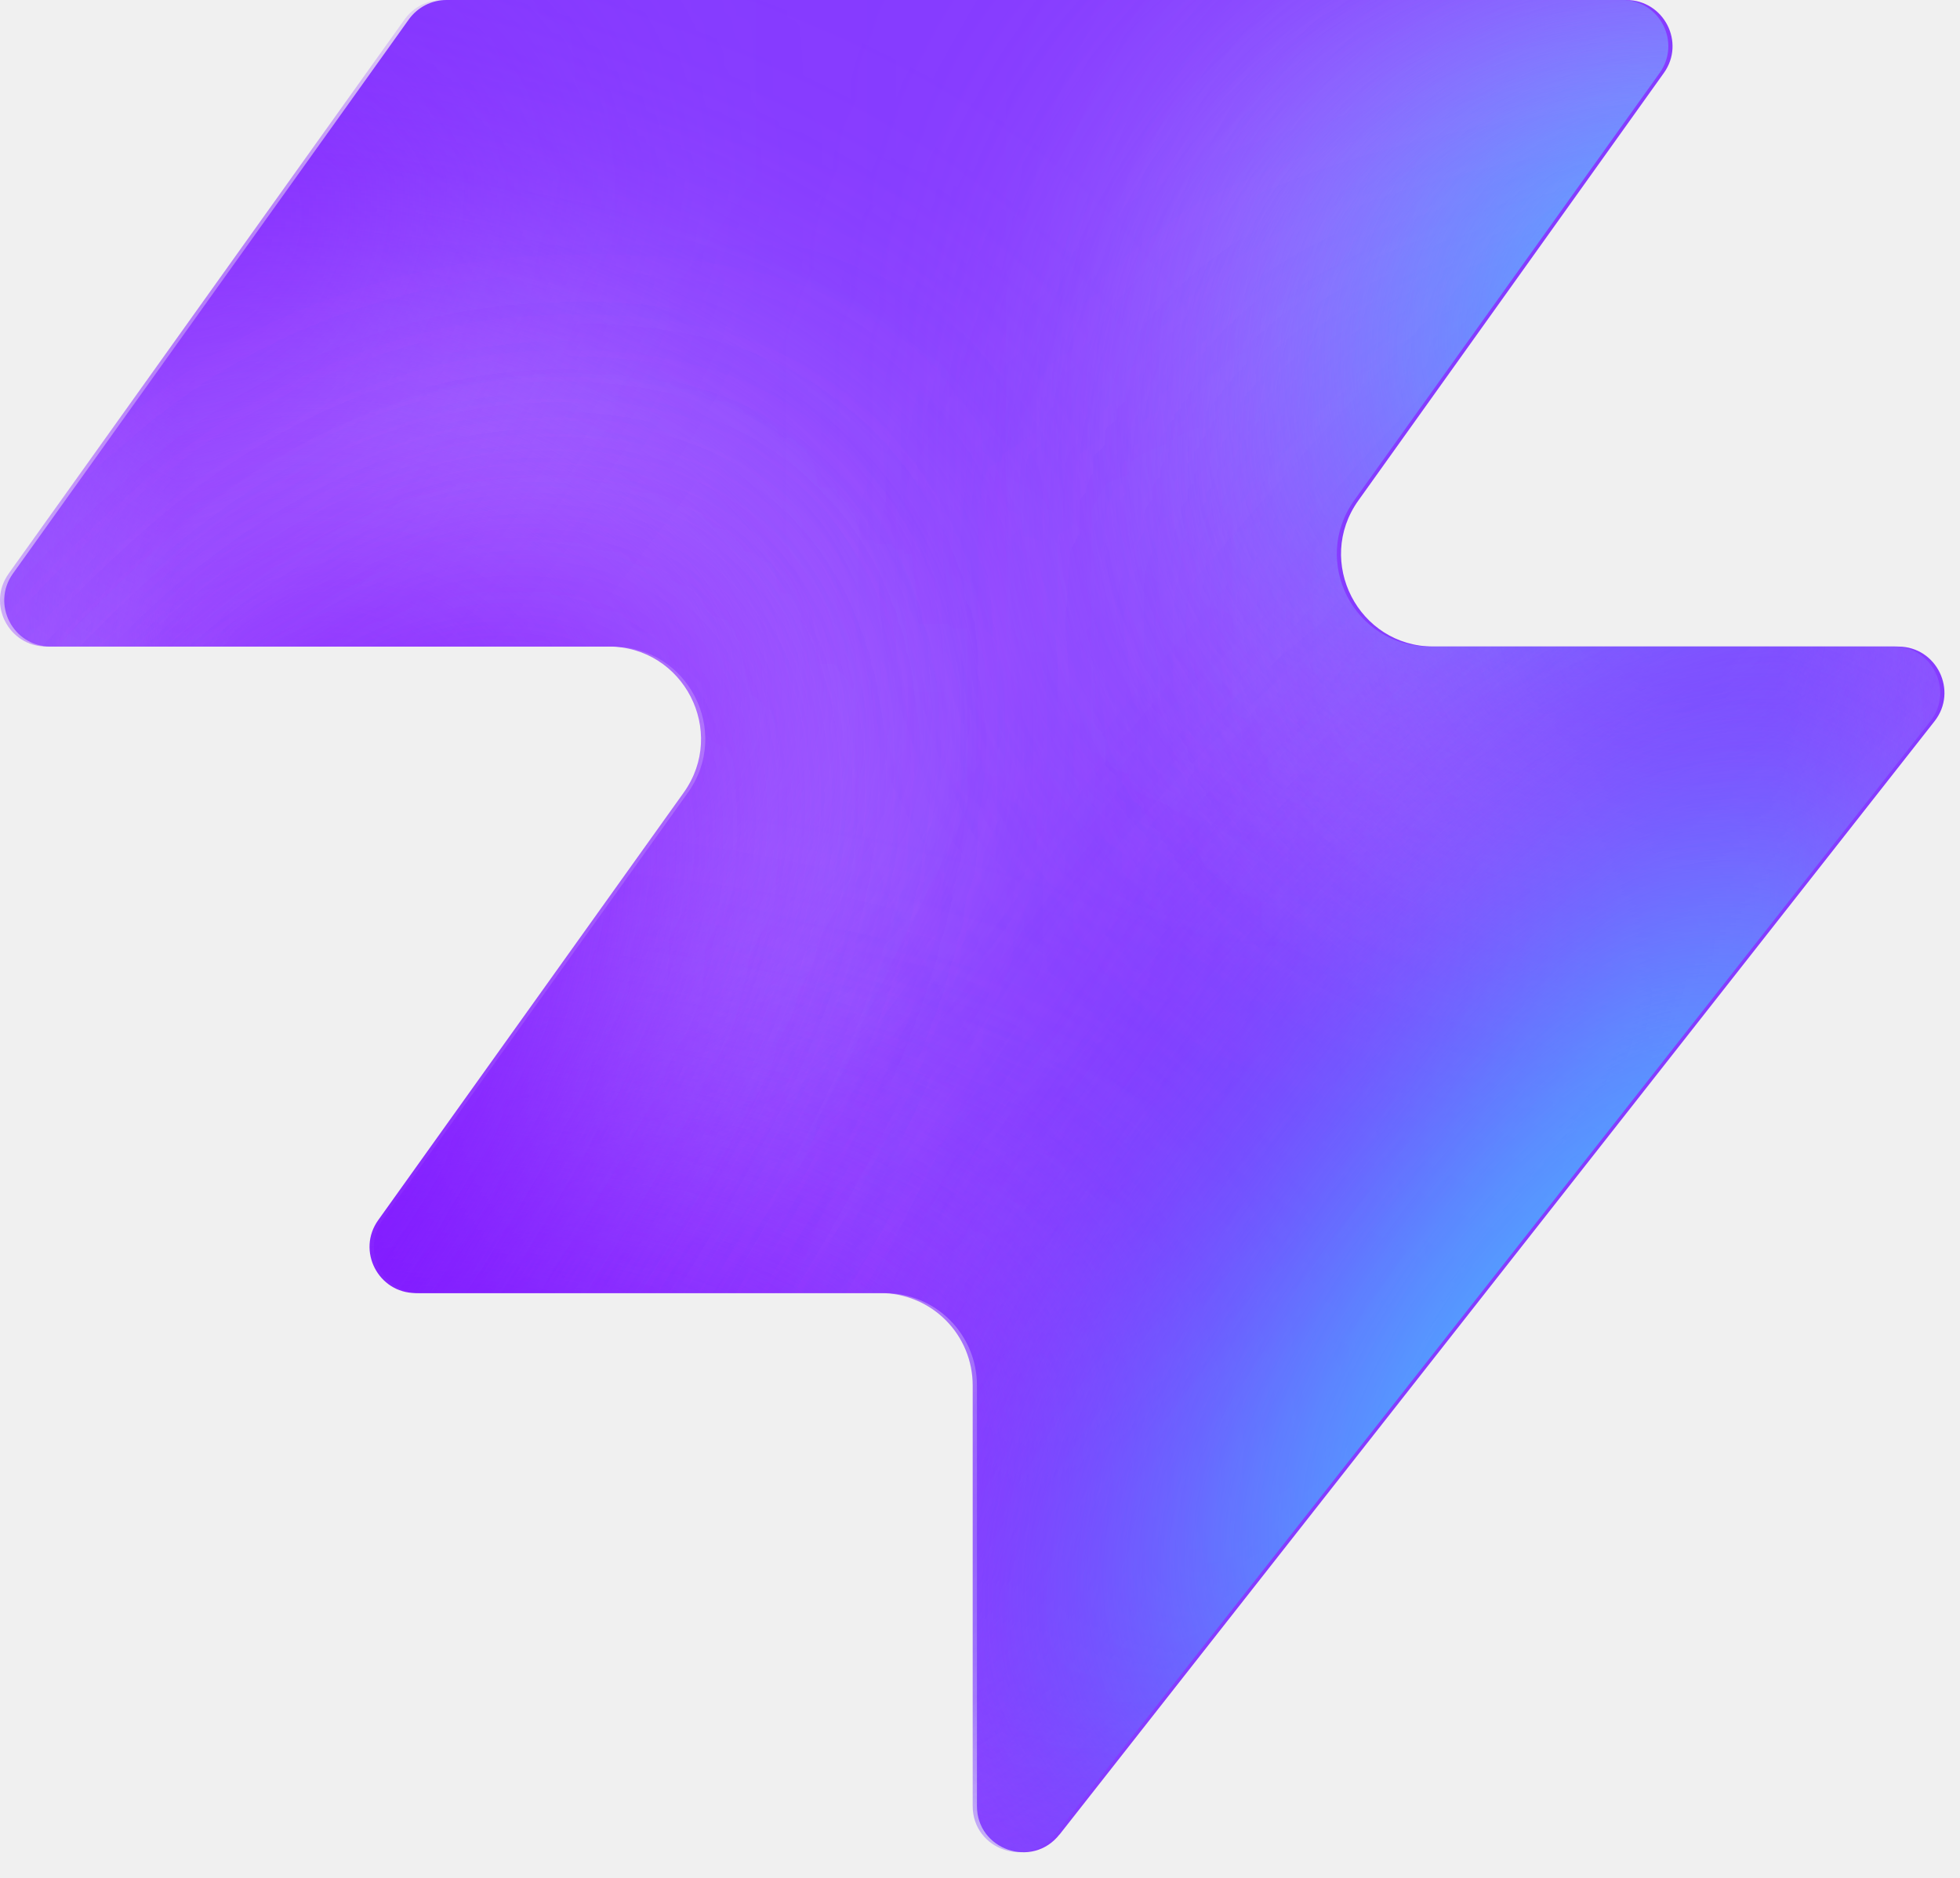
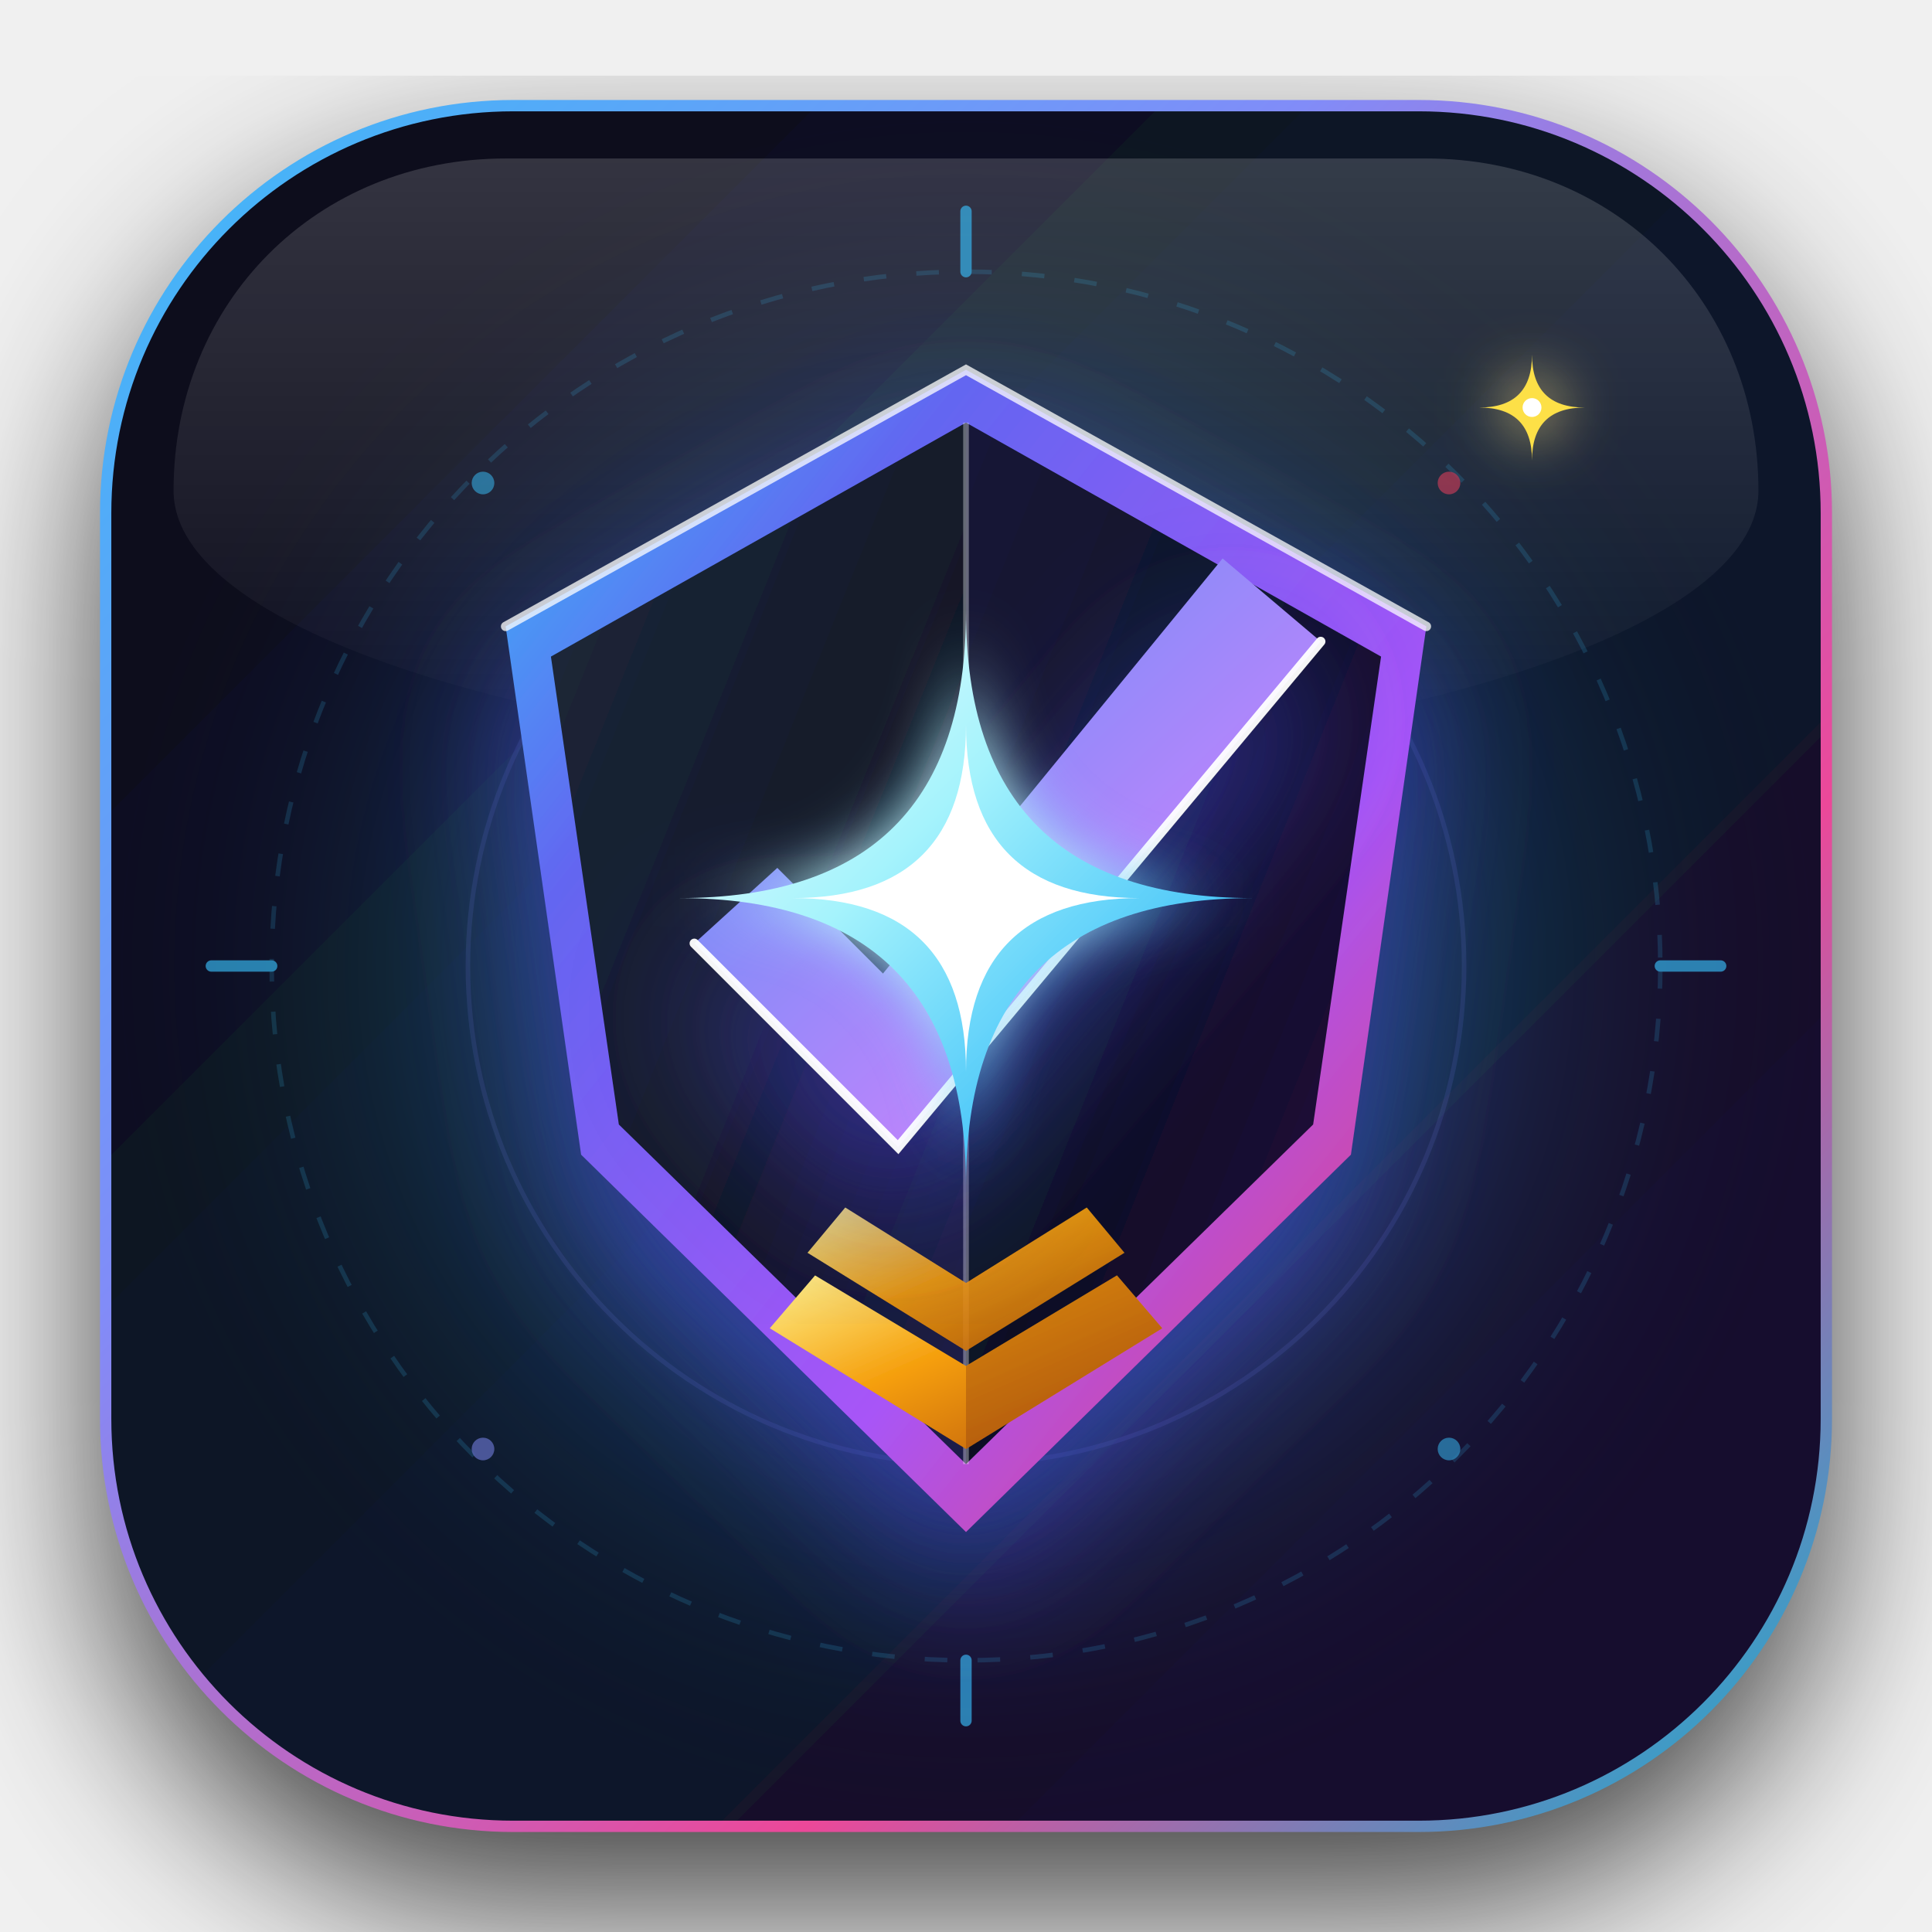
- <svg xmlns="http://www.w3.org/2000/svg" width="48" height="46" fill="none" viewBox="0 0 48 46">
-   <path fill="#863bff" d="M25.946 44.938c-.664.845-2.021.375-2.021-.698V33.937a2.26 2.26 0 0 0-2.262-2.262H10.287c-.92 0-1.456-1.04-.92-1.788l7.48-10.471c1.07-1.497 0-3.578-1.842-3.578H1.237c-.92 0-1.456-1.04-.92-1.788L10.013.474c.214-.297.556-.474.92-.474h28.894c.92 0 1.456 1.04.92 1.788l-7.48 10.471c-1.07 1.498 0 3.579 1.842 3.579h11.377c.943 0 1.473 1.088.89 1.83L25.947 44.94z" style="fill:#863bff;fill:color(display-p3 .525 .23 1);fill-opacity:1" />
-   <mask id="a" width="48" height="46" x="0" y="0" maskUnits="userSpaceOnUse" style="mask-type:alpha">
-     <path fill="#000" d="M25.842 44.938c-.664.844-2.021.375-2.021-.698V33.937a2.26 2.26 0 0 0-2.262-2.262H10.183c-.92 0-1.456-1.04-.92-1.788l7.48-10.471c1.07-1.498 0-3.579-1.842-3.579H1.133c-.92 0-1.456-1.04-.92-1.787L9.91.473c.214-.297.556-.474.92-.474h28.894c.92 0 1.456 1.04.92 1.788l-7.48 10.471c-1.07 1.498 0 3.578 1.842 3.578h11.377c.943 0 1.473 1.088.89 1.832L25.843 44.94z" style="fill:#000;fill-opacity:1" />
-   </mask>
-   <g mask="url(#a)">
-     <g filter="url(#b)">
-       <ellipse cx="5.508" cy="14.704" fill="#ede6ff" rx="5.508" ry="14.704" style="fill:#ede6ff;fill:color(display-p3 .927 .903 1);fill-opacity:1" transform="matrix(.00324 1 1 -.00324 -4.47 31.516)" />
-     </g>
-     <g filter="url(#c)">
-       <ellipse cx="10.399" cy="29.851" fill="#ede6ff" rx="10.399" ry="29.851" style="fill:#ede6ff;fill:color(display-p3 .927 .903 1);fill-opacity:1" transform="matrix(.00324 1 1 -.00324 -39.328 7.883)" />
-     </g>
-     <g filter="url(#d)">
-       <ellipse cx="5.508" cy="30.487" fill="#7e14ff" rx="5.508" ry="30.487" style="fill:#7e14ff;fill:color(display-p3 .492 .077 1);fill-opacity:1" transform="rotate(89.814 -25.913 -14.639)scale(1 -1)" />
-     </g>
-     <g filter="url(#e)">
-       <ellipse cx="5.508" cy="30.599" fill="#7e14ff" rx="5.508" ry="30.599" style="fill:#7e14ff;fill:color(display-p3 .492 .077 1);fill-opacity:1" transform="rotate(89.814 -32.644 -3.334)scale(1 -1)" />
-     </g>
-     <g filter="url(#f)">
-       <ellipse cx="5.508" cy="30.599" fill="#7e14ff" rx="5.508" ry="30.599" style="fill:#7e14ff;fill:color(display-p3 .492 .077 1);fill-opacity:1" transform="matrix(.00324 1 1 -.00324 -34.34 30.47)" />
-     </g>
-     <g filter="url(#g)">
-       <ellipse cx="14.072" cy="22.078" fill="#ede6ff" rx="14.072" ry="22.078" style="fill:#ede6ff;fill:color(display-p3 .927 .903 1);fill-opacity:1" transform="rotate(93.35 24.506 48.493)scale(-1 1)" />
-     </g>
-     <g filter="url(#h)">
-       <ellipse cx="3.47" cy="21.501" fill="#7e14ff" rx="3.47" ry="21.501" style="fill:#7e14ff;fill:color(display-p3 .492 .077 1);fill-opacity:1" transform="rotate(89.009 28.708 47.59)scale(-1 1)" />
-     </g>
-     <g filter="url(#i)">
-       <ellipse cx="3.47" cy="21.501" fill="#7e14ff" rx="3.47" ry="21.501" style="fill:#7e14ff;fill:color(display-p3 .492 .077 1);fill-opacity:1" transform="rotate(89.009 28.708 47.59)scale(-1 1)" />
-     </g>
-     <g filter="url(#j)">
-       <ellipse cx=".387" cy="8.972" fill="#7e14ff" rx="4.407" ry="29.108" style="fill:#7e14ff;fill:color(display-p3 .492 .077 1);fill-opacity:1" transform="rotate(39.51 .387 8.972)" />
-     </g>
-     <g filter="url(#k)">
-       <ellipse cx="47.523" cy="-6.092" fill="#7e14ff" rx="4.407" ry="29.108" style="fill:#7e14ff;fill:color(display-p3 .492 .077 1);fill-opacity:1" transform="rotate(37.892 47.523 -6.092)" />
-     </g>
-     <g filter="url(#l)">
-       <ellipse cx="41.412" cy="6.333" fill="#47bfff" rx="5.971" ry="9.665" style="fill:#47bfff;fill:color(display-p3 .28 .748 1);fill-opacity:1" transform="rotate(37.892 41.412 6.333)" />
-     </g>
-     <g filter="url(#m)">
-       <ellipse cx="-1.879" cy="38.332" fill="#7e14ff" rx="4.407" ry="29.108" style="fill:#7e14ff;fill:color(display-p3 .492 .077 1);fill-opacity:1" transform="rotate(37.892 -1.88 38.332)" />
-     </g>
-     <g filter="url(#n)">
-       <ellipse cx="-1.879" cy="38.332" fill="#7e14ff" rx="4.407" ry="29.108" style="fill:#7e14ff;fill:color(display-p3 .492 .077 1);fill-opacity:1" transform="rotate(37.892 -1.88 38.332)" />
-     </g>
-     <g filter="url(#o)">
-       <ellipse cx="35.651" cy="29.907" fill="#7e14ff" rx="4.407" ry="29.108" style="fill:#7e14ff;fill:color(display-p3 .492 .077 1);fill-opacity:1" transform="rotate(37.892 35.651 29.907)" />
-     </g>
-     <g filter="url(#p)">
-       <ellipse cx="38.418" cy="32.4" fill="#47bfff" rx="5.971" ry="15.297" style="fill:#47bfff;fill:color(display-p3 .28 .748 1);fill-opacity:1" transform="rotate(37.892 38.418 32.4)" />
-     </g>
-   </g>
+ <svg xmlns="http://www.w3.org/2000/svg" viewBox="0 0 512 512" width="512" height="512">
  <defs>
-     <filter id="b" width="60.045" height="41.654" x="-19.77" y="16.149" color-interpolation-filters="sRGB" filterUnits="userSpaceOnUse">
-       <feFlood flood-opacity="0" result="BackgroundImageFix" />
-       <feBlend in="SourceGraphic" in2="BackgroundImageFix" result="shape" />
-       <feGaussianBlur result="effect1_foregroundBlur_2002_17158" stdDeviation="7.659" />
+     <linearGradient id="tc-bg" x1="0%" y1="0%" x2="100%" y2="100%">
+       <stop offset="0%" stop-color="#080c18" />
+       <stop offset="45%" stop-color="#0d1428" />
+       <stop offset="100%" stop-color="#180e30" />
+     </linearGradient>
+     <linearGradient id="tc-rim" x1="0%" y1="0%" x2="100%" y2="100%">
+       <stop offset="0%" stop-color="#38bdf8" />
+       <stop offset="35%" stop-color="#818cf8" />
+       <stop offset="70%" stop-color="#ec4899" />
+       <stop offset="100%" stop-color="#06b6d4" />
+     </linearGradient>
+     <linearGradient id="tc-shield-rim" x1="0%" y1="0%" x2="100%" y2="100%">
+       <stop offset="0%" stop-color="#38bdf8" />
+       <stop offset="25%" stop-color="#6366f1" />
+       <stop offset="65%" stop-color="#a855f7" />
+       <stop offset="100%" stop-color="#f43f5e" />
+     </linearGradient>
+     <linearGradient id="tc-shield-left" x1="0%" y1="0%" x2="100%" y2="100%">
+       <stop offset="0%" stop-color="#1e293b" />
+       <stop offset="60%" stop-color="#111827" />
+       <stop offset="100%" stop-color="#1e1b4b" />
+     </linearGradient>
+     <linearGradient id="tc-shield-right" x1="0%" y1="0%" x2="100%" y2="100%">
+       <stop offset="0%" stop-color="#171938" />
+       <stop offset="50%" stop-color="#0d1124" />
+       <stop offset="100%" stop-color="#2a1045" />
+     </linearGradient>
+     <linearGradient id="tc-check-grad" x1="0%" y1="0%" x2="100%" y2="100%">
+       <stop offset="0%" stop-color="#38bdf8" />
+       <stop offset="30%" stop-color="#818cf8" />
+       <stop offset="70%" stop-color="#c084fc" />
+       <stop offset="100%" stop-color="#f43f5e" />
+     </linearGradient>
+     <linearGradient id="tc-gold" x1="0%" y1="0%" x2="100%" y2="100%">
+       <stop offset="0%" stop-color="#fef08a" />
+       <stop offset="45%" stop-color="#f59e0b" />
+       <stop offset="100%" stop-color="#b45309" />
+     </linearGradient>
+     <linearGradient id="tc-cyan-star" x1="0%" y1="0%" x2="100%" y2="100%">
+       <stop offset="0%" stop-color="#ffffff" />
+       <stop offset="40%" stop-color="#a5f3fc" />
+       <stop offset="80%" stop-color="#38bdf8" />
+       <stop offset="100%" stop-color="#0284c7" />
+     </linearGradient>
+     <radialGradient id="tc-ambient" cx="50%" cy="50%" r="50%">
+       <stop offset="0%" stop-color="#8b5cf6" stop-opacity="0.45" />
+       <stop offset="50%" stop-color="#38bdf8" stop-opacity="0.2" />
+       <stop offset="100%" stop-color="#080c18" stop-opacity="0" />
+     </radialGradient>
+     <linearGradient id="tc-glass" x1="50%" y1="0%" x2="50%" y2="100%">
+       <stop offset="0%" stop-color="#ffffff" stop-opacity="0.16" />
+       <stop offset="100%" stop-color="#ffffff" stop-opacity="0" />
+     </linearGradient>
+     <filter id="tc-shadow-shield" x="-30%" y="-30%" width="160%" height="160%">
+       <feDropShadow dx="0" dy="18" stdDeviation="20" flood-color="#4f46e5" flood-opacity="0.6" />
    </filter>
-     <filter id="c" width="90.34" height="51.437" x="-54.613" y="-7.533" color-interpolation-filters="sRGB" filterUnits="userSpaceOnUse">
-       <feFlood flood-opacity="0" result="BackgroundImageFix" />
-       <feBlend in="SourceGraphic" in2="BackgroundImageFix" result="shape" />
-       <feGaussianBlur result="effect1_foregroundBlur_2002_17158" stdDeviation="7.659" />
+     <filter id="tc-glow-star" x="-50%" y="-50%" width="200%" height="200%">
+       <feGaussianBlur stdDeviation="8" result="blur" />
+       <feMerge>
+         <feMergeNode in="blur" />
+         <feMergeNode in="SourceGraphic" />
+       </feMerge>
    </filter>
-     <filter id="d" width="79.355" height="29.4" x="-49.64" y="2.03" color-interpolation-filters="sRGB" filterUnits="userSpaceOnUse">
-       <feFlood flood-opacity="0" result="BackgroundImageFix" />
-       <feBlend in="SourceGraphic" in2="BackgroundImageFix" result="shape" />
-       <feGaussianBlur result="effect1_foregroundBlur_2002_17158" stdDeviation="4.596" />
-     </filter>
-     <filter id="e" width="79.579" height="29.4" x="-45.045" y="20.029" color-interpolation-filters="sRGB" filterUnits="userSpaceOnUse">
-       <feFlood flood-opacity="0" result="BackgroundImageFix" />
-       <feBlend in="SourceGraphic" in2="BackgroundImageFix" result="shape" />
-       <feGaussianBlur result="effect1_foregroundBlur_2002_17158" stdDeviation="4.596" />
-     </filter>
-     <filter id="f" width="79.579" height="29.4" x="-43.513" y="21.178" color-interpolation-filters="sRGB" filterUnits="userSpaceOnUse">
-       <feFlood flood-opacity="0" result="BackgroundImageFix" />
-       <feBlend in="SourceGraphic" in2="BackgroundImageFix" result="shape" />
-       <feGaussianBlur result="effect1_foregroundBlur_2002_17158" stdDeviation="4.596" />
-     </filter>
-     <filter id="g" width="74.749" height="58.852" x="15.756" y="-17.901" color-interpolation-filters="sRGB" filterUnits="userSpaceOnUse">
-       <feFlood flood-opacity="0" result="BackgroundImageFix" />
-       <feBlend in="SourceGraphic" in2="BackgroundImageFix" result="shape" />
-       <feGaussianBlur result="effect1_foregroundBlur_2002_17158" stdDeviation="7.659" />
-     </filter>
-     <filter id="h" width="61.377" height="25.362" x="23.548" y="2.284" color-interpolation-filters="sRGB" filterUnits="userSpaceOnUse">
-       <feFlood flood-opacity="0" result="BackgroundImageFix" />
-       <feBlend in="SourceGraphic" in2="BackgroundImageFix" result="shape" />
-       <feGaussianBlur result="effect1_foregroundBlur_2002_17158" stdDeviation="4.596" />
-     </filter>
-     <filter id="i" width="61.377" height="25.362" x="23.548" y="2.284" color-interpolation-filters="sRGB" filterUnits="userSpaceOnUse">
-       <feFlood flood-opacity="0" result="BackgroundImageFix" />
-       <feBlend in="SourceGraphic" in2="BackgroundImageFix" result="shape" />
-       <feGaussianBlur result="effect1_foregroundBlur_2002_17158" stdDeviation="4.596" />
-     </filter>
-     <filter id="j" width="56.045" height="63.649" x="-27.636" y="-22.853" color-interpolation-filters="sRGB" filterUnits="userSpaceOnUse">
-       <feFlood flood-opacity="0" result="BackgroundImageFix" />
-       <feBlend in="SourceGraphic" in2="BackgroundImageFix" result="shape" />
-       <feGaussianBlur result="effect1_foregroundBlur_2002_17158" stdDeviation="4.596" />
-     </filter>
-     <filter id="k" width="54.814" height="64.646" x="20.116" y="-38.415" color-interpolation-filters="sRGB" filterUnits="userSpaceOnUse">
-       <feFlood flood-opacity="0" result="BackgroundImageFix" />
-       <feBlend in="SourceGraphic" in2="BackgroundImageFix" result="shape" />
-       <feGaussianBlur result="effect1_foregroundBlur_2002_17158" stdDeviation="4.596" />
-     </filter>
-     <filter id="l" width="33.541" height="35.313" x="24.641" y="-11.323" color-interpolation-filters="sRGB" filterUnits="userSpaceOnUse">
-       <feFlood flood-opacity="0" result="BackgroundImageFix" />
-       <feBlend in="SourceGraphic" in2="BackgroundImageFix" result="shape" />
-       <feGaussianBlur result="effect1_foregroundBlur_2002_17158" stdDeviation="4.596" />
-     </filter>
-     <filter id="m" width="54.814" height="64.646" x="-29.286" y="6.009" color-interpolation-filters="sRGB" filterUnits="userSpaceOnUse">
-       <feFlood flood-opacity="0" result="BackgroundImageFix" />
-       <feBlend in="SourceGraphic" in2="BackgroundImageFix" result="shape" />
-       <feGaussianBlur result="effect1_foregroundBlur_2002_17158" stdDeviation="4.596" />
-     </filter>
-     <filter id="n" width="54.814" height="64.646" x="-29.286" y="6.009" color-interpolation-filters="sRGB" filterUnits="userSpaceOnUse">
-       <feFlood flood-opacity="0" result="BackgroundImageFix" />
-       <feBlend in="SourceGraphic" in2="BackgroundImageFix" result="shape" />
-       <feGaussianBlur result="effect1_foregroundBlur_2002_17158" stdDeviation="4.596" />
-     </filter>
-     <filter id="o" width="54.814" height="64.646" x="8.244" y="-2.416" color-interpolation-filters="sRGB" filterUnits="userSpaceOnUse">
-       <feFlood flood-opacity="0" result="BackgroundImageFix" />
-       <feBlend in="SourceGraphic" in2="BackgroundImageFix" result="shape" />
-       <feGaussianBlur result="effect1_foregroundBlur_2002_17158" stdDeviation="4.596" />
-     </filter>
-     <filter id="p" width="39.409" height="43.623" x="18.713" y="10.588" color-interpolation-filters="sRGB" filterUnits="userSpaceOnUse">
-       <feFlood flood-opacity="0" result="BackgroundImageFix" />
-       <feBlend in="SourceGraphic" in2="BackgroundImageFix" result="shape" />
-       <feGaussianBlur result="effect1_foregroundBlur_2002_17158" stdDeviation="4.596" />
+     <filter id="tc-tile-shadow" x="-15%" y="-15%" width="130%" height="130%">
+       <feDropShadow dx="0" dy="20" stdDeviation="24" flood-color="#000000" flood-opacity="0.75" />
    </filter>
  </defs>
+   <rect x="28" y="28" width="456" height="456" rx="108" fill="url(#tc-bg)" filter="url(#tc-tile-shadow)" />
+   <rect x="28" y="28" width="456" height="456" rx="108" fill="url(#tc-ambient)" />
+   <rect x="28" y="28" width="456" height="456" rx="108" fill="none" stroke="url(#tc-rim)" stroke-width="3" />
+   <path d="M 46 130 C 46 80 84 42 134 42 L 378 42 C 428 42 466 80 466 130 C 466 172 344 200 256 200 C 168 200 46 172 46 130 Z" fill="url(#tc-glass)" />
+   <g opacity="0.65">
+     <circle cx="256" cy="256" r="184" fill="none" stroke="#38bdf8" stroke-width="1.2" stroke-opacity="0.25" stroke-dasharray="6 8" />
+     <circle cx="256" cy="256" r="132" fill="none" stroke="#818cf8" stroke-width="1.2" stroke-opacity="0.2" />
+     <line x1="256" y1="56" x2="256" y2="72" stroke="#38bdf8" stroke-width="3" stroke-linecap="round" />
+     <line x1="256" y1="440" x2="256" y2="456" stroke="#38bdf8" stroke-width="3" stroke-linecap="round" />
+     <line x1="56" y1="256" x2="72" y2="256" stroke="#38bdf8" stroke-width="3" stroke-linecap="round" />
+     <line x1="440" y1="256" x2="456" y2="256" stroke="#38bdf8" stroke-width="3" stroke-linecap="round" />
+     <circle cx="128" cy="128" r="3" fill="#38bdf8" opacity="0.8" />
+     <circle cx="384" cy="128" r="3" fill="#f43f5e" opacity="0.8" />
+     <circle cx="128" cy="384" r="3" fill="#818cf8" opacity="0.8" />
+     <circle cx="384" cy="384" r="3" fill="#38bdf8" opacity="0.8" />
+   </g>
+   <g filter="url(#tc-shadow-shield)">
+     <polygon points="256,98 134,166 154,306 256,406 358,306 378,166" fill="url(#tc-shield-rim)" />
+     <polygon points="256,112 146,174 164,298 256,388 256,112" fill="url(#tc-shield-left)" />
+     <polygon points="256,112 256,388 348,298 366,174 256,112" fill="url(#tc-shield-right)" />
+     <line x1="256" y1="112" x2="256" y2="388" stroke="#ffffff" stroke-width="1.5" stroke-opacity="0.35" />
+     <polyline points="134,166 256,98 378,166" fill="none" stroke="#ffffff" stroke-width="2.5" stroke-linecap="round" stroke-opacity="0.75" />
+     <polygon points="204,352 256,384 308,352 296,338 256,362 216,338" fill="url(#tc-gold)" />
+     <polygon points="256,362 296,338 308,352 256,384" fill="#92400e" opacity="0.4" />
+     <polygon points="214,332 256,358 298,332 288,320 256,340 224,320" fill="url(#tc-gold)" opacity="0.9" />
+   </g>
+   <g filter="url(#tc-shadow-shield)">
+     <polygon points="184,250 238,304 350,170 324,148 234,258 206,230" fill="url(#tc-check-grad)" />
+     <polyline points="184,250 238,304 350,170" fill="none" stroke="#ffffff" stroke-width="2.5" stroke-linecap="round" stroke-opacity="0.95" />
+   </g>
+   <g filter="url(#tc-glow-star)">
+     <path d="M 256 162               Q 256 238 332 238               Q 256 238 256 314               Q 256 238 180 238               Q 256 238 256 162 Z" fill="url(#tc-cyan-star)" />
+     <path d="M 256 192               Q 256 238 302 238               Q 256 238 256 284               Q 256 238 210 238               Q 256 238 256 192 Z" fill="#ffffff" />
+     <circle cx="256" cy="238" r="5" fill="#ffffff" />
+   </g>
+   <g filter="url(#tc-glow-star)">
+     <path d="M 406 94 Q 406 108 420 108 Q 406 108 406 122 Q 406 108 392 108 Q 406 108 406 94 Z" fill="#fde047" />
+     <circle cx="406" cy="108" r="2.5" fill="#ffffff" />
+   </g>
</svg>
